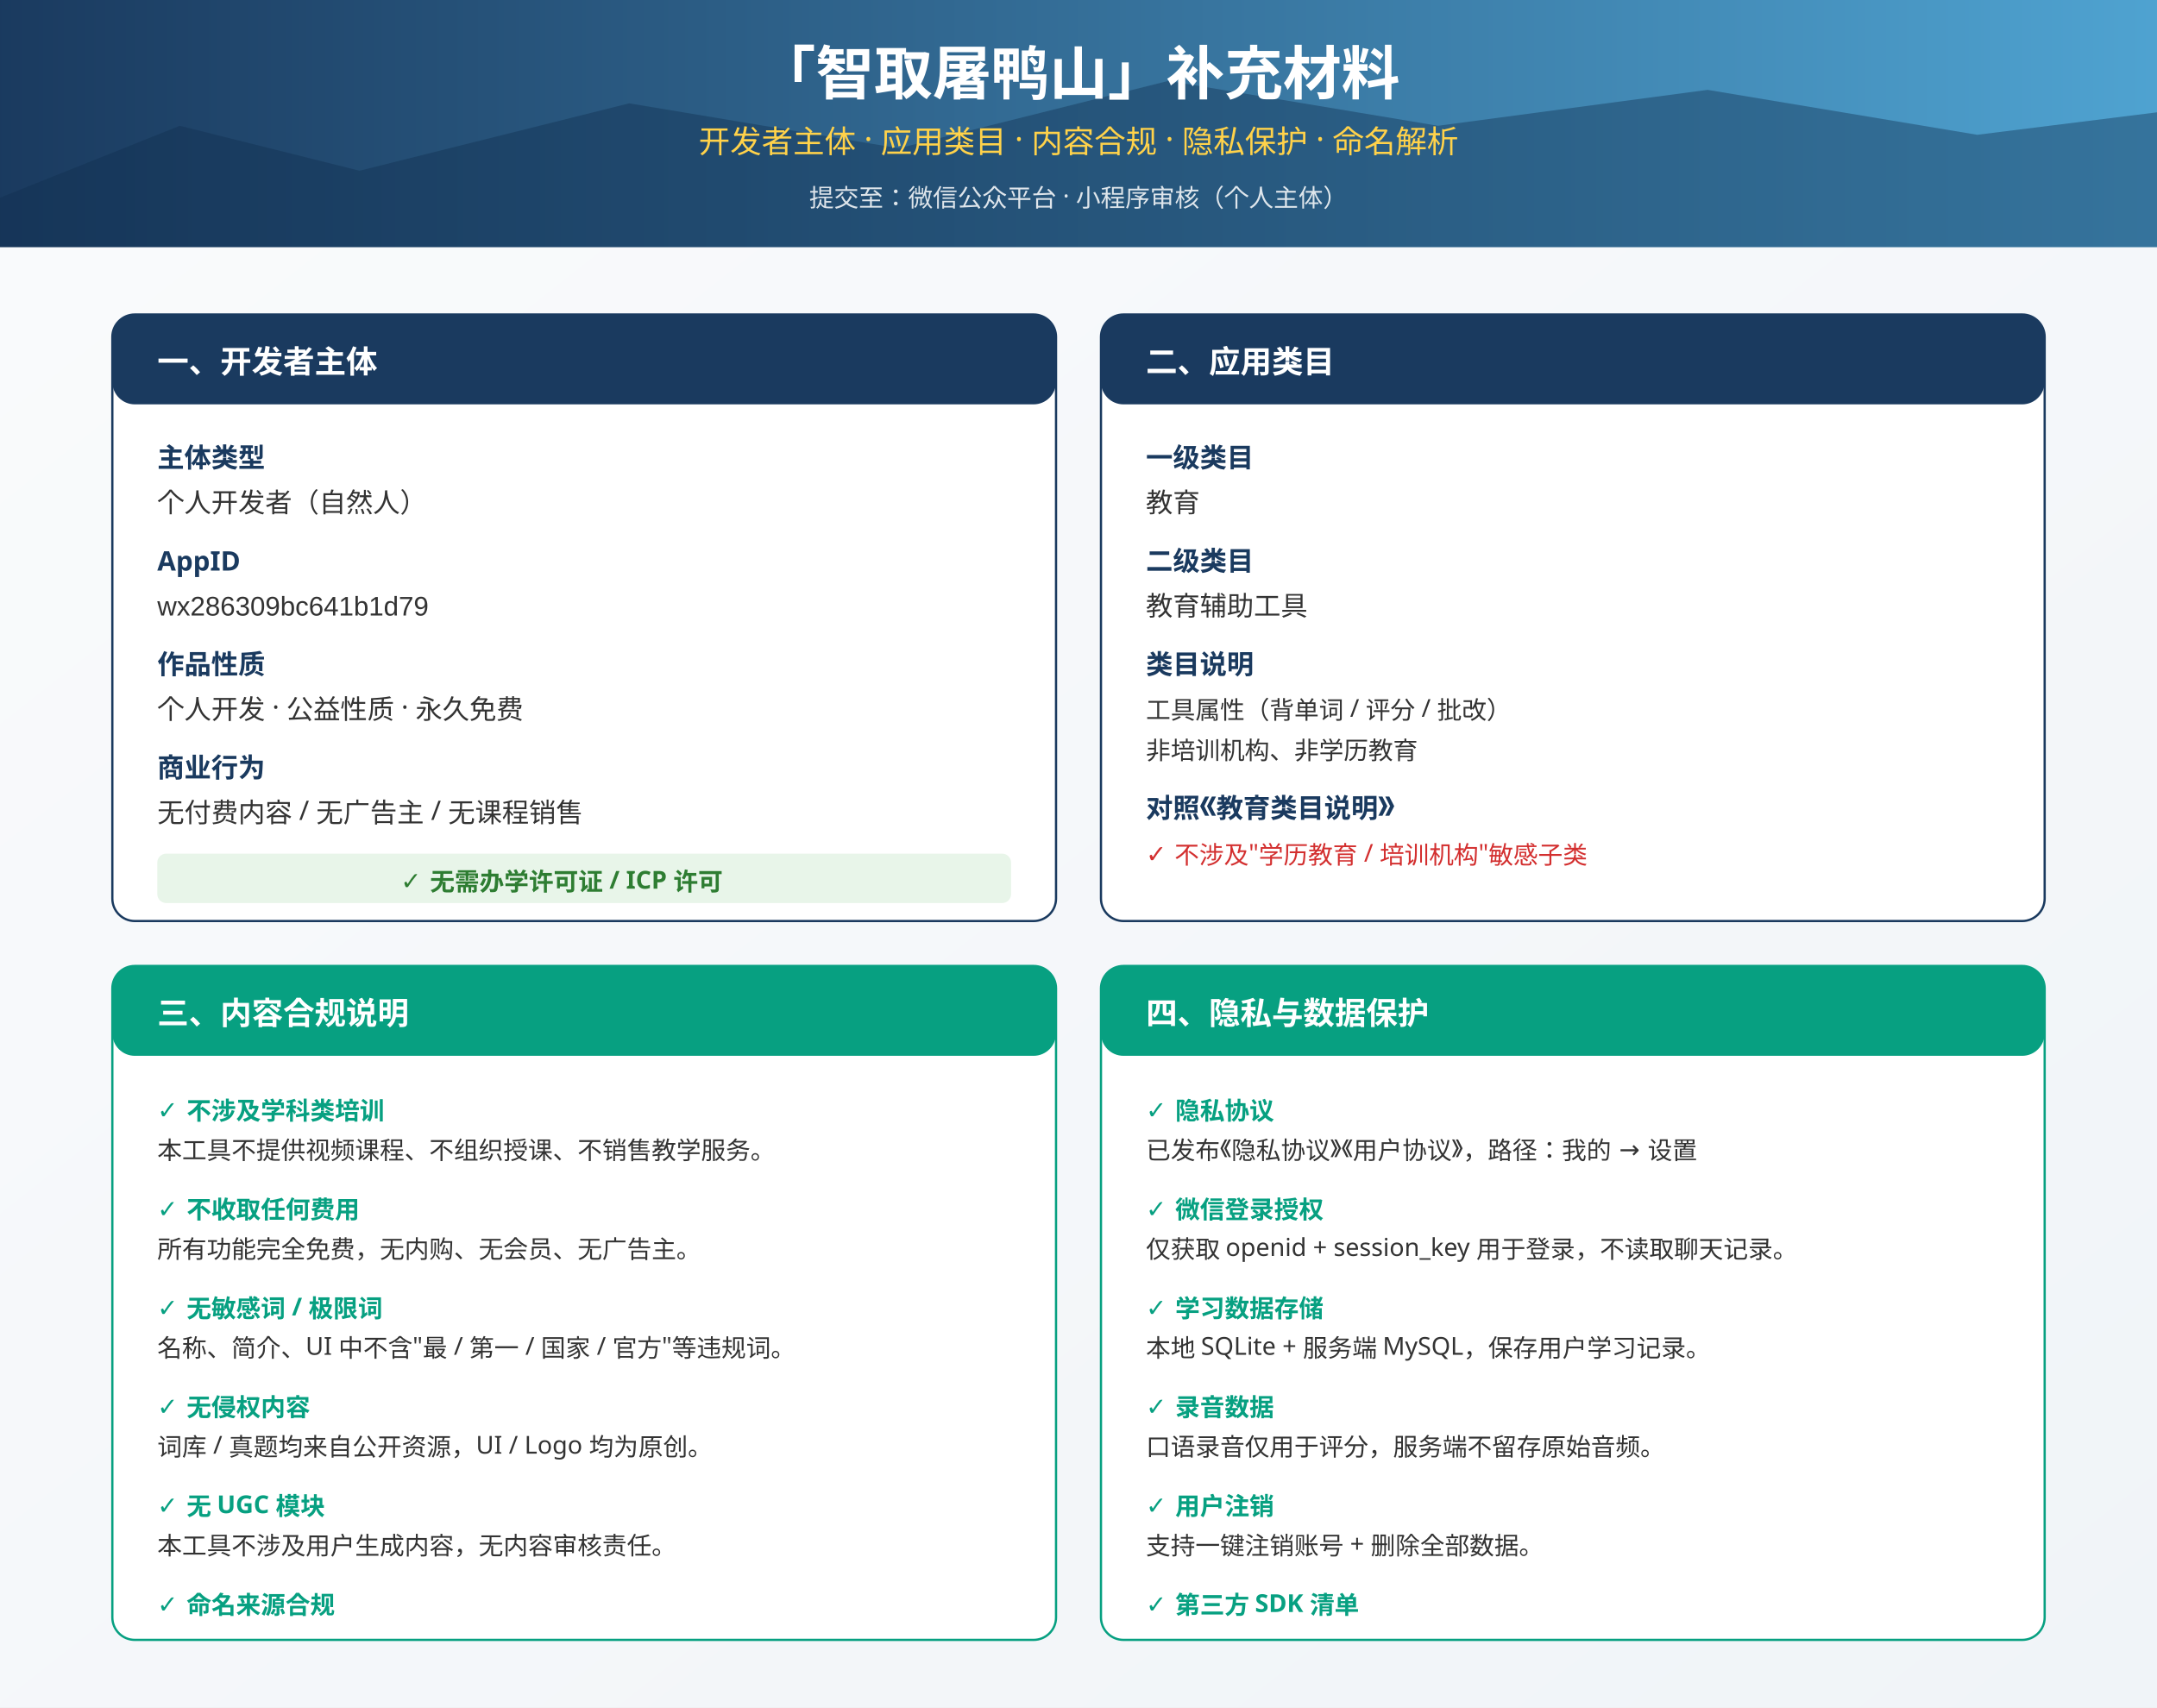
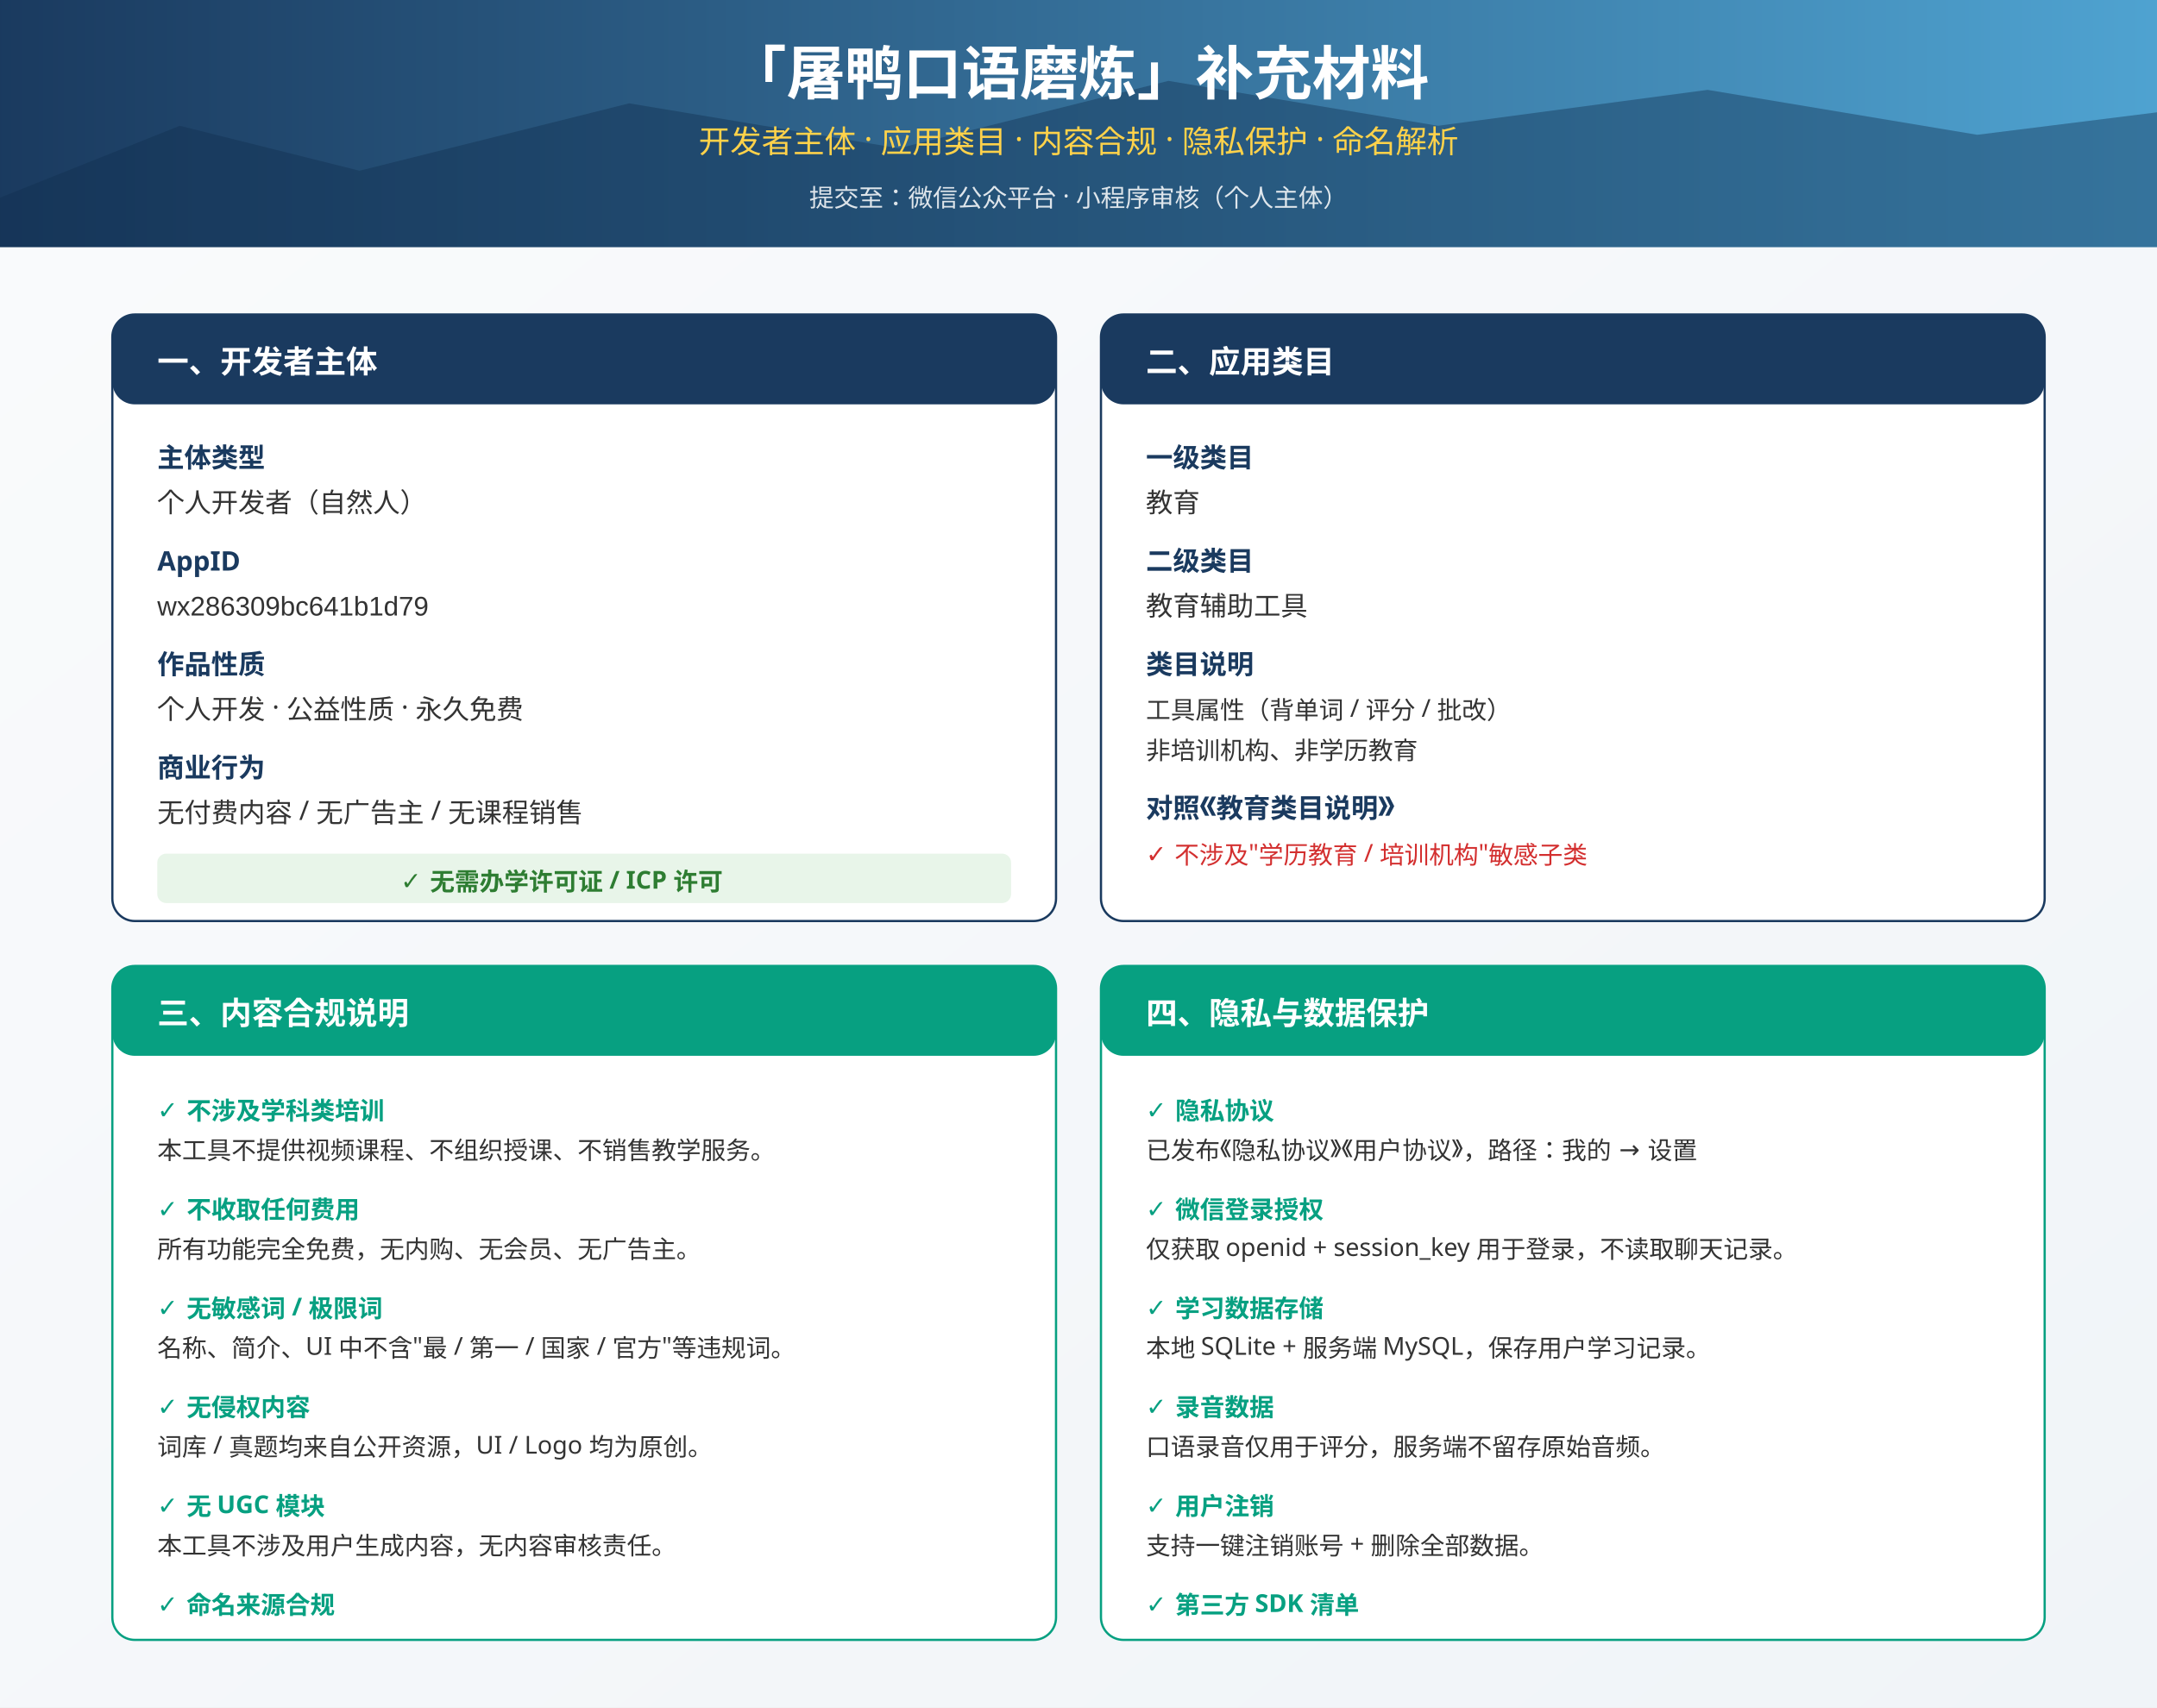
<svg xmlns="http://www.w3.org/2000/svg" viewBox="0 0 960 760" width="960" height="760">
  <defs>
    <linearGradient id="bg3" x1="0%" y1="0%" x2="100%" y2="100%">
      <stop offset="0%" stop-color="#FAFBFC" />
      <stop offset="100%" stop-color="#F0F4F8" />
    </linearGradient>
    <linearGradient id="mountainHeader" x1="0%" y1="0%" x2="100%" y2="0%">
      <stop offset="0%" stop-color="#1A3A5F" />
      <stop offset="100%" stop-color="#4FA3D1" />
    </linearGradient>
  </defs>
  <rect width="960" height="760" fill="url(#bg3)" />
  <rect x="0" y="0" width="960" height="110" fill="url(#mountainHeader)" />
  <path d="M 0 88 L 80 56 L 160 76 L 280 46 L 400 66 L 520 36 L 640 56 L 760 40 L 880 60 L 960 50 L 960 110 L 0 110 Z" fill="#0F2D4D" opacity="0.4" />
-   <text x="480" y="42" text-anchor="middle" font-family="PingFang SC, Microsoft YaHei, sans-serif" font-size="26" font-weight="700" fill="#FFFFFF">「智取屠鸭山」补充材料</text>
+   <text x="480" y="42" text-anchor="middle" font-family="PingFang SC, Microsoft YaHei, sans-serif" font-size="26" font-weight="700" fill="#FFFFFF">「屠鸭口语磨炼」补充材料</text>
  <text x="480" y="68" text-anchor="middle" font-family="PingFang SC, Microsoft YaHei, sans-serif" font-size="14" fill="#FFD24A">开发者主体 · 应用类目 · 内容合规 · 隐私保护 · 命名解析</text>
  <text x="480" y="92" text-anchor="middle" font-family="PingFang SC, Microsoft YaHei, sans-serif" font-size="11" fill="#FFFFFF" opacity="0.85">提交至：微信公众平台 · 小程序审核（个人主体）</text>
  <g transform="translate(50 140)">
    <rect width="420" height="270" rx="10" fill="#FFFFFF" stroke="#1A3A5F" stroke-width="1" />
    <rect x="0" y="0" width="420" height="40" rx="10" fill="#1A3A5F" />
    <text x="20" y="26" font-family="PingFang SC, Microsoft YaHei, sans-serif" font-size="14" font-weight="700" fill="#FFFFFF">一、开发者主体</text>
    <text x="20" y="68" font-family="PingFang SC, Microsoft YaHei, sans-serif" font-size="12" font-weight="700" fill="#1A3A5F">主体类型</text>
    <text x="20" y="88" font-family="PingFang SC, Microsoft YaHei, sans-serif" font-size="12" fill="#333">个人开发者（自然人）</text>
    <text x="20" y="114" font-family="PingFang SC, Microsoft YaHei, sans-serif" font-size="12" font-weight="700" fill="#1A3A5F">AppID</text>
    <text x="20" y="134" font-family="Arial, sans-serif" font-size="12" fill="#333">wx286309bc641b1d79</text>
    <text x="20" y="160" font-family="PingFang SC, Microsoft YaHei, sans-serif" font-size="12" font-weight="700" fill="#1A3A5F">作品性质</text>
    <text x="20" y="180" font-family="PingFang SC, Microsoft YaHei, sans-serif" font-size="12" fill="#333">个人开发 · 公益性质 · 永久免费</text>
    <text x="20" y="206" font-family="PingFang SC, Microsoft YaHei, sans-serif" font-size="12" font-weight="700" fill="#1A3A5F">商业行为</text>
    <text x="20" y="226" font-family="PingFang SC, Microsoft YaHei, sans-serif" font-size="12" fill="#333">无付费内容 / 无广告主 / 无课程销售</text>
    <rect x="20" y="240" width="380" height="22" rx="4" fill="#E8F5E9" />
    <text x="200" y="256" text-anchor="middle" font-family="PingFang SC, Microsoft YaHei, sans-serif" font-size="11" font-weight="700" fill="#2E7D32">✓ 无需办学许可证 / ICP 许可</text>
  </g>
  <g transform="translate(490 140)">
    <rect width="420" height="270" rx="10" fill="#FFFFFF" stroke="#1A3A5F" stroke-width="1" />
    <rect x="0" y="0" width="420" height="40" rx="10" fill="#1A3A5F" />
    <text x="20" y="26" font-family="PingFang SC, Microsoft YaHei, sans-serif" font-size="14" font-weight="700" fill="#FFFFFF">二、应用类目</text>
    <text x="20" y="68" font-family="PingFang SC, Microsoft YaHei, sans-serif" font-size="12" font-weight="700" fill="#1A3A5F">一级类目</text>
    <text x="20" y="88" font-family="PingFang SC, Microsoft YaHei, sans-serif" font-size="12" fill="#333">教育</text>
    <text x="20" y="114" font-family="PingFang SC, Microsoft YaHei, sans-serif" font-size="12" font-weight="700" fill="#1A3A5F">二级类目</text>
    <text x="20" y="134" font-family="PingFang SC, Microsoft YaHei, sans-serif" font-size="12" fill="#333">教育辅助工具</text>
    <text x="20" y="160" font-family="PingFang SC, Microsoft YaHei, sans-serif" font-size="12" font-weight="700" fill="#1A3A5F">类目说明</text>
    <text x="20" y="180" font-family="PingFang SC, Microsoft YaHei, sans-serif" font-size="11" fill="#333">工具属性（背单词 / 评分 / 批改）</text>
    <text x="20" y="198" font-family="PingFang SC, Microsoft YaHei, sans-serif" font-size="11" fill="#333">非培训机构、非学历教育</text>
    <text x="20" y="224" font-family="PingFang SC, Microsoft YaHei, sans-serif" font-size="12" font-weight="700" fill="#1A3A5F">对照《教育类目说明》</text>
    <text x="20" y="244" font-family="PingFang SC, Microsoft YaHei, sans-serif" font-size="11" fill="#D32F2F">✓ 不涉及"学历教育 / 培训机构"敏感子类</text>
  </g>
  <g transform="translate(50 430)">
    <rect width="420" height="300" rx="10" fill="#FFFFFF" stroke="#07A081" stroke-width="1" />
    <rect x="0" y="0" width="420" height="40" rx="10" fill="#07A081" />
    <text x="20" y="26" font-family="PingFang SC, Microsoft YaHei, sans-serif" font-size="14" font-weight="700" fill="#FFFFFF">三、内容合规说明</text>
    <g font-family="PingFang SC, Microsoft YaHei, sans-serif" font-size="11" fill="#333">
      <text x="20" y="68" font-weight="700" fill="#07A081">✓ 不涉及学科类培训</text>
      <text x="20" y="86">本工具不提供视频课程、不组织授课、不销售教学服务。</text>
      <text x="20" y="112" font-weight="700" fill="#07A081">✓ 不收取任何费用</text>
      <text x="20" y="130">所有功能完全免费，无内购、无会员、无广告主。</text>
      <text x="20" y="156" font-weight="700" fill="#07A081">✓ 无敏感词 / 极限词</text>
      <text x="20" y="174">名称、简介、UI 中不含"最 / 第一 / 国家 / 官方"等违规词。</text>
      <text x="20" y="200" font-weight="700" fill="#07A081">✓ 无侵权内容</text>
      <text x="20" y="218">词库 / 真题均来自公开资源，UI / Logo 均为原创。</text>
      <text x="20" y="244" font-weight="700" fill="#07A081">✓ 无 UGC 模块</text>
      <text x="20" y="262">本工具不涉及用户生成内容，无内容审核责任。</text>
      <text x="20" y="288" font-weight="700" fill="#07A081">✓ 命名来源合规</text>
    </g>
  </g>
  <g transform="translate(490 430)">
    <rect width="420" height="300" rx="10" fill="#FFFFFF" stroke="#07A081" stroke-width="1" />
    <rect x="0" y="0" width="420" height="40" rx="10" fill="#07A081" />
    <text x="20" y="26" font-family="PingFang SC, Microsoft YaHei, sans-serif" font-size="14" font-weight="700" fill="#FFFFFF">四、隐私与数据保护</text>
    <g font-family="PingFang SC, Microsoft YaHei, sans-serif" font-size="11" fill="#333">
      <text x="20" y="68" font-weight="700" fill="#07A081">✓ 隐私协议</text>
      <text x="20" y="86">已发布《隐私协议》《用户协议》，路径：我的 → 设置</text>
      <text x="20" y="112" font-weight="700" fill="#07A081">✓ 微信登录授权</text>
      <text x="20" y="130">仅获取 openid + session_key 用于登录，不读取聊天记录。</text>
      <text x="20" y="156" font-weight="700" fill="#07A081">✓ 学习数据存储</text>
      <text x="20" y="174">本地 SQLite + 服务端 MySQL，保存用户学习记录。</text>
      <text x="20" y="200" font-weight="700" fill="#07A081">✓ 录音数据</text>
      <text x="20" y="218">口语录音仅用于评分，服务端不留存原始音频。</text>
      <text x="20" y="244" font-weight="700" fill="#07A081">✓ 用户注销</text>
      <text x="20" y="262">支持一键注销账号 + 删除全部数据。</text>
      <text x="20" y="288" font-weight="700" fill="#07A081">✓ 第三方 SDK 清单</text>
    </g>
  </g>
  <g transform="translate(50 750)">
    <rect width="860" height="0" fill="none" />
  </g>
</svg>
